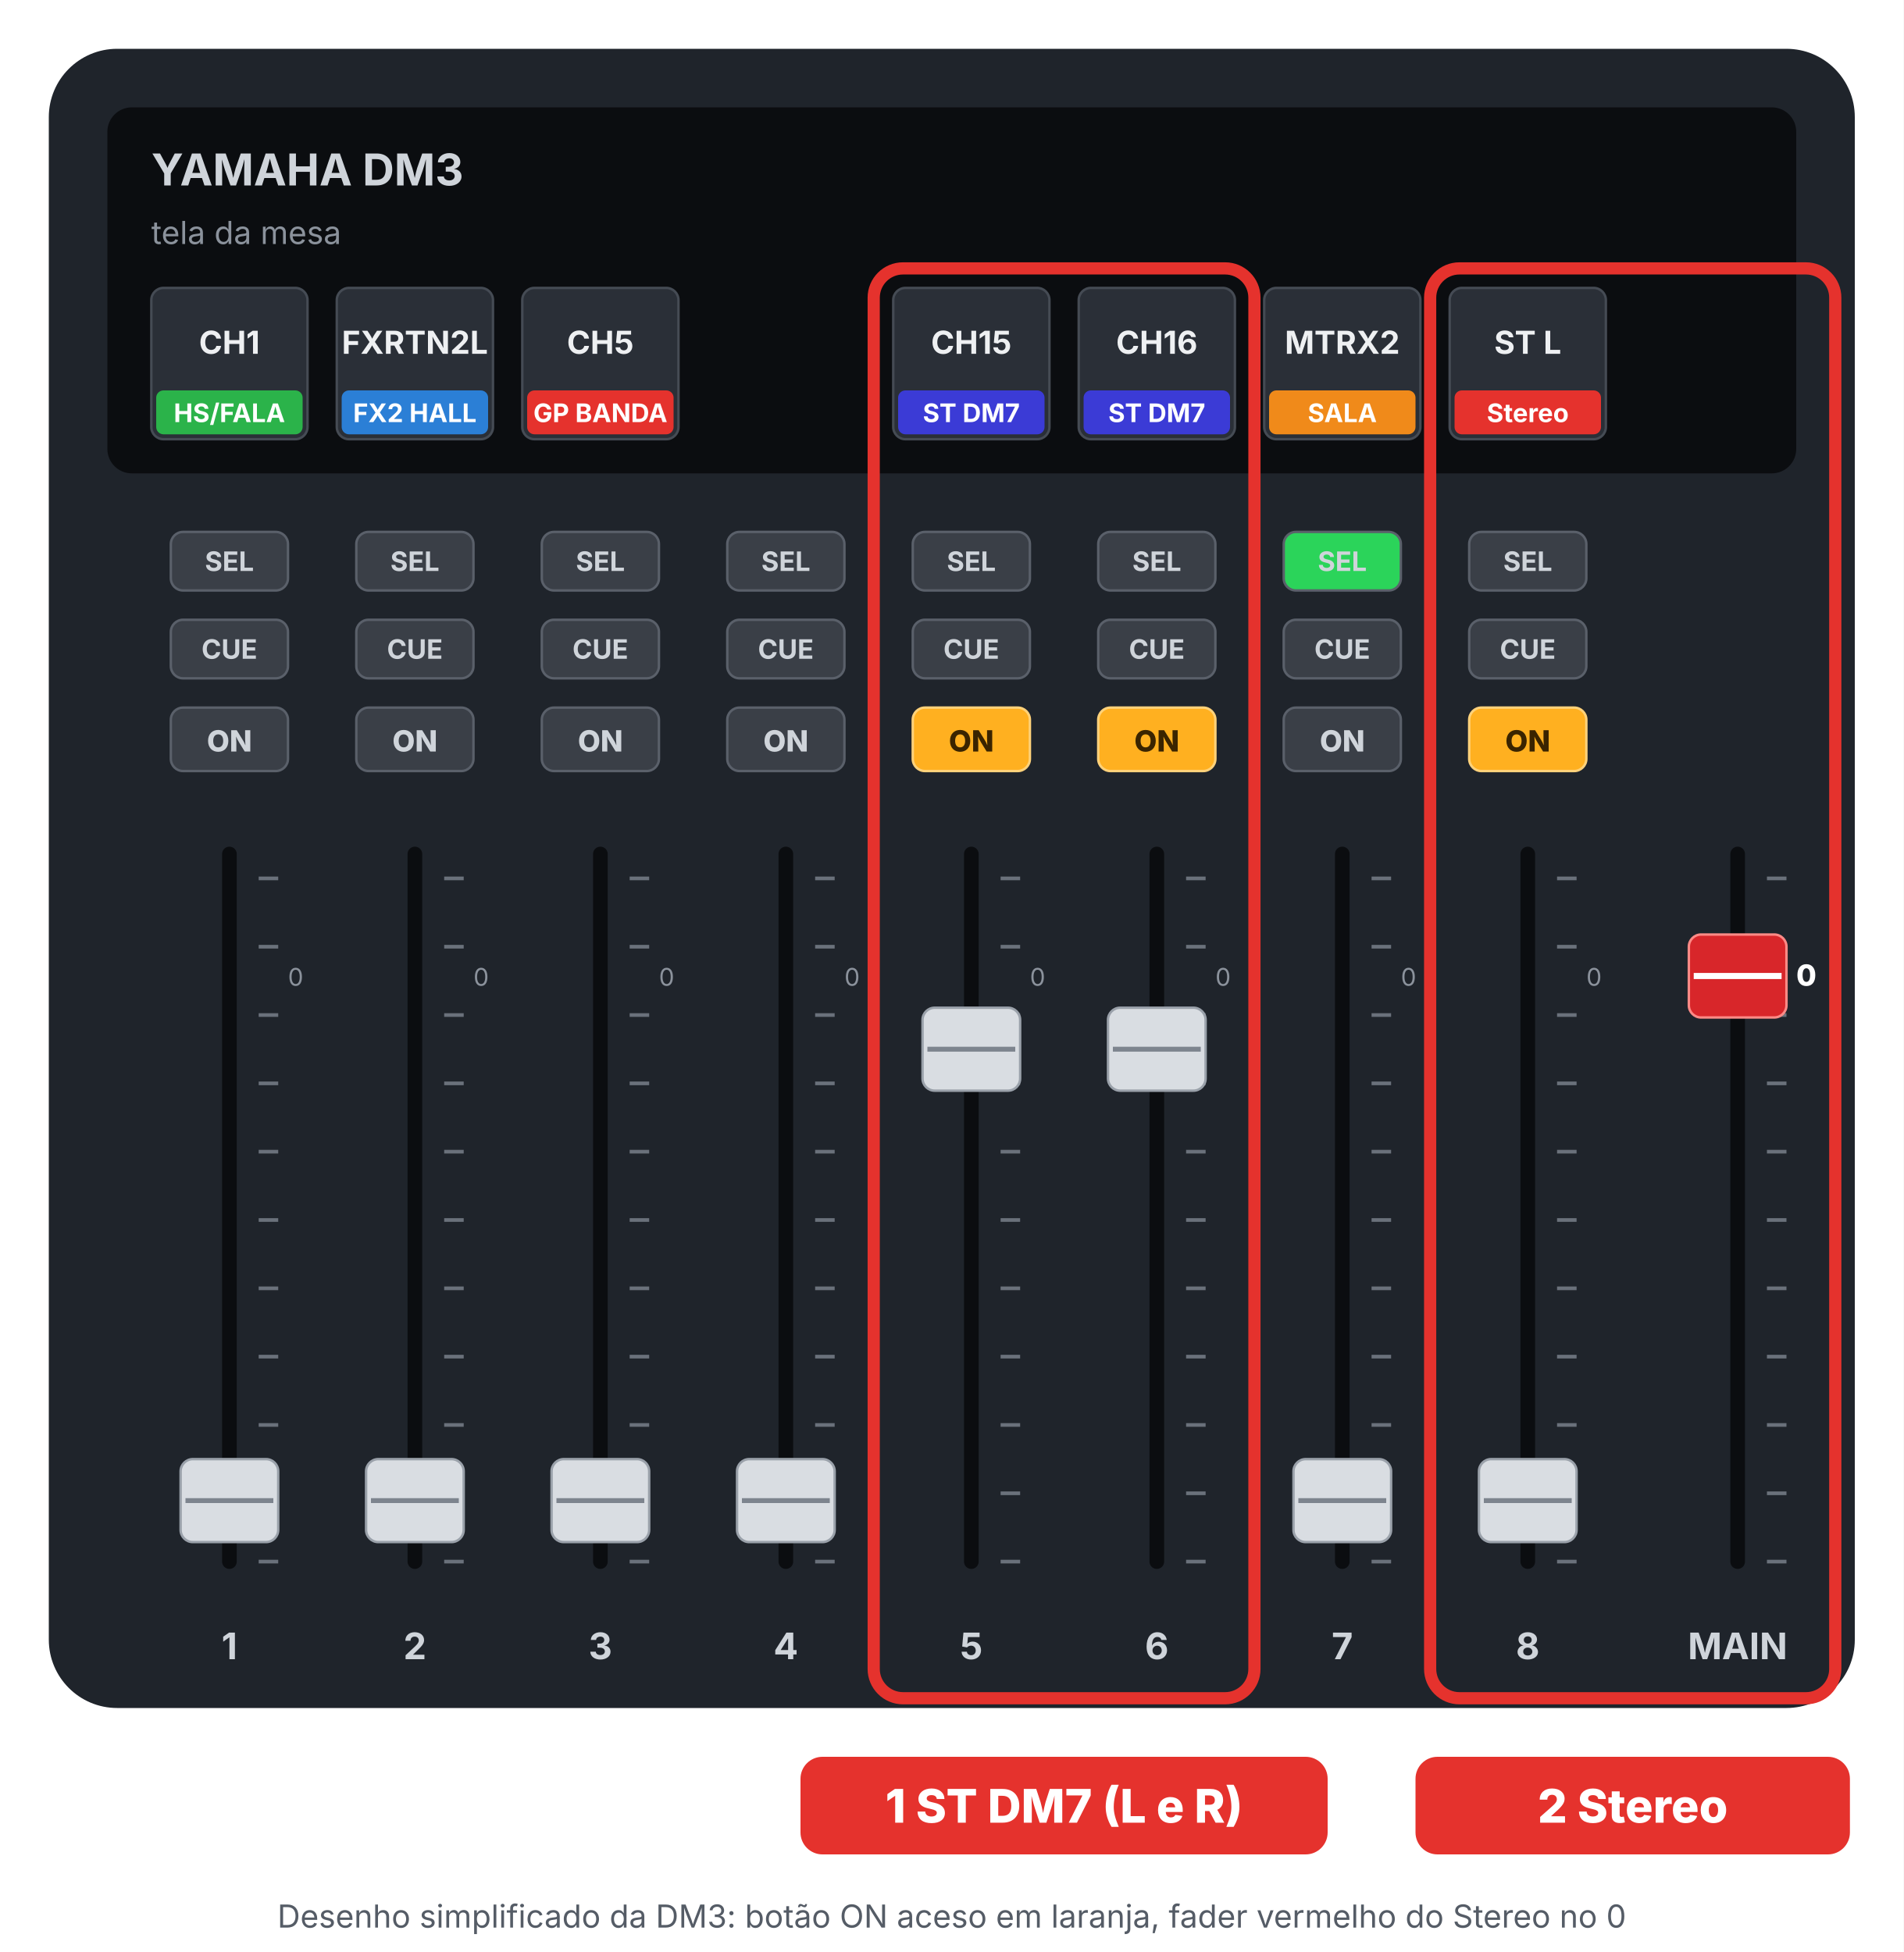
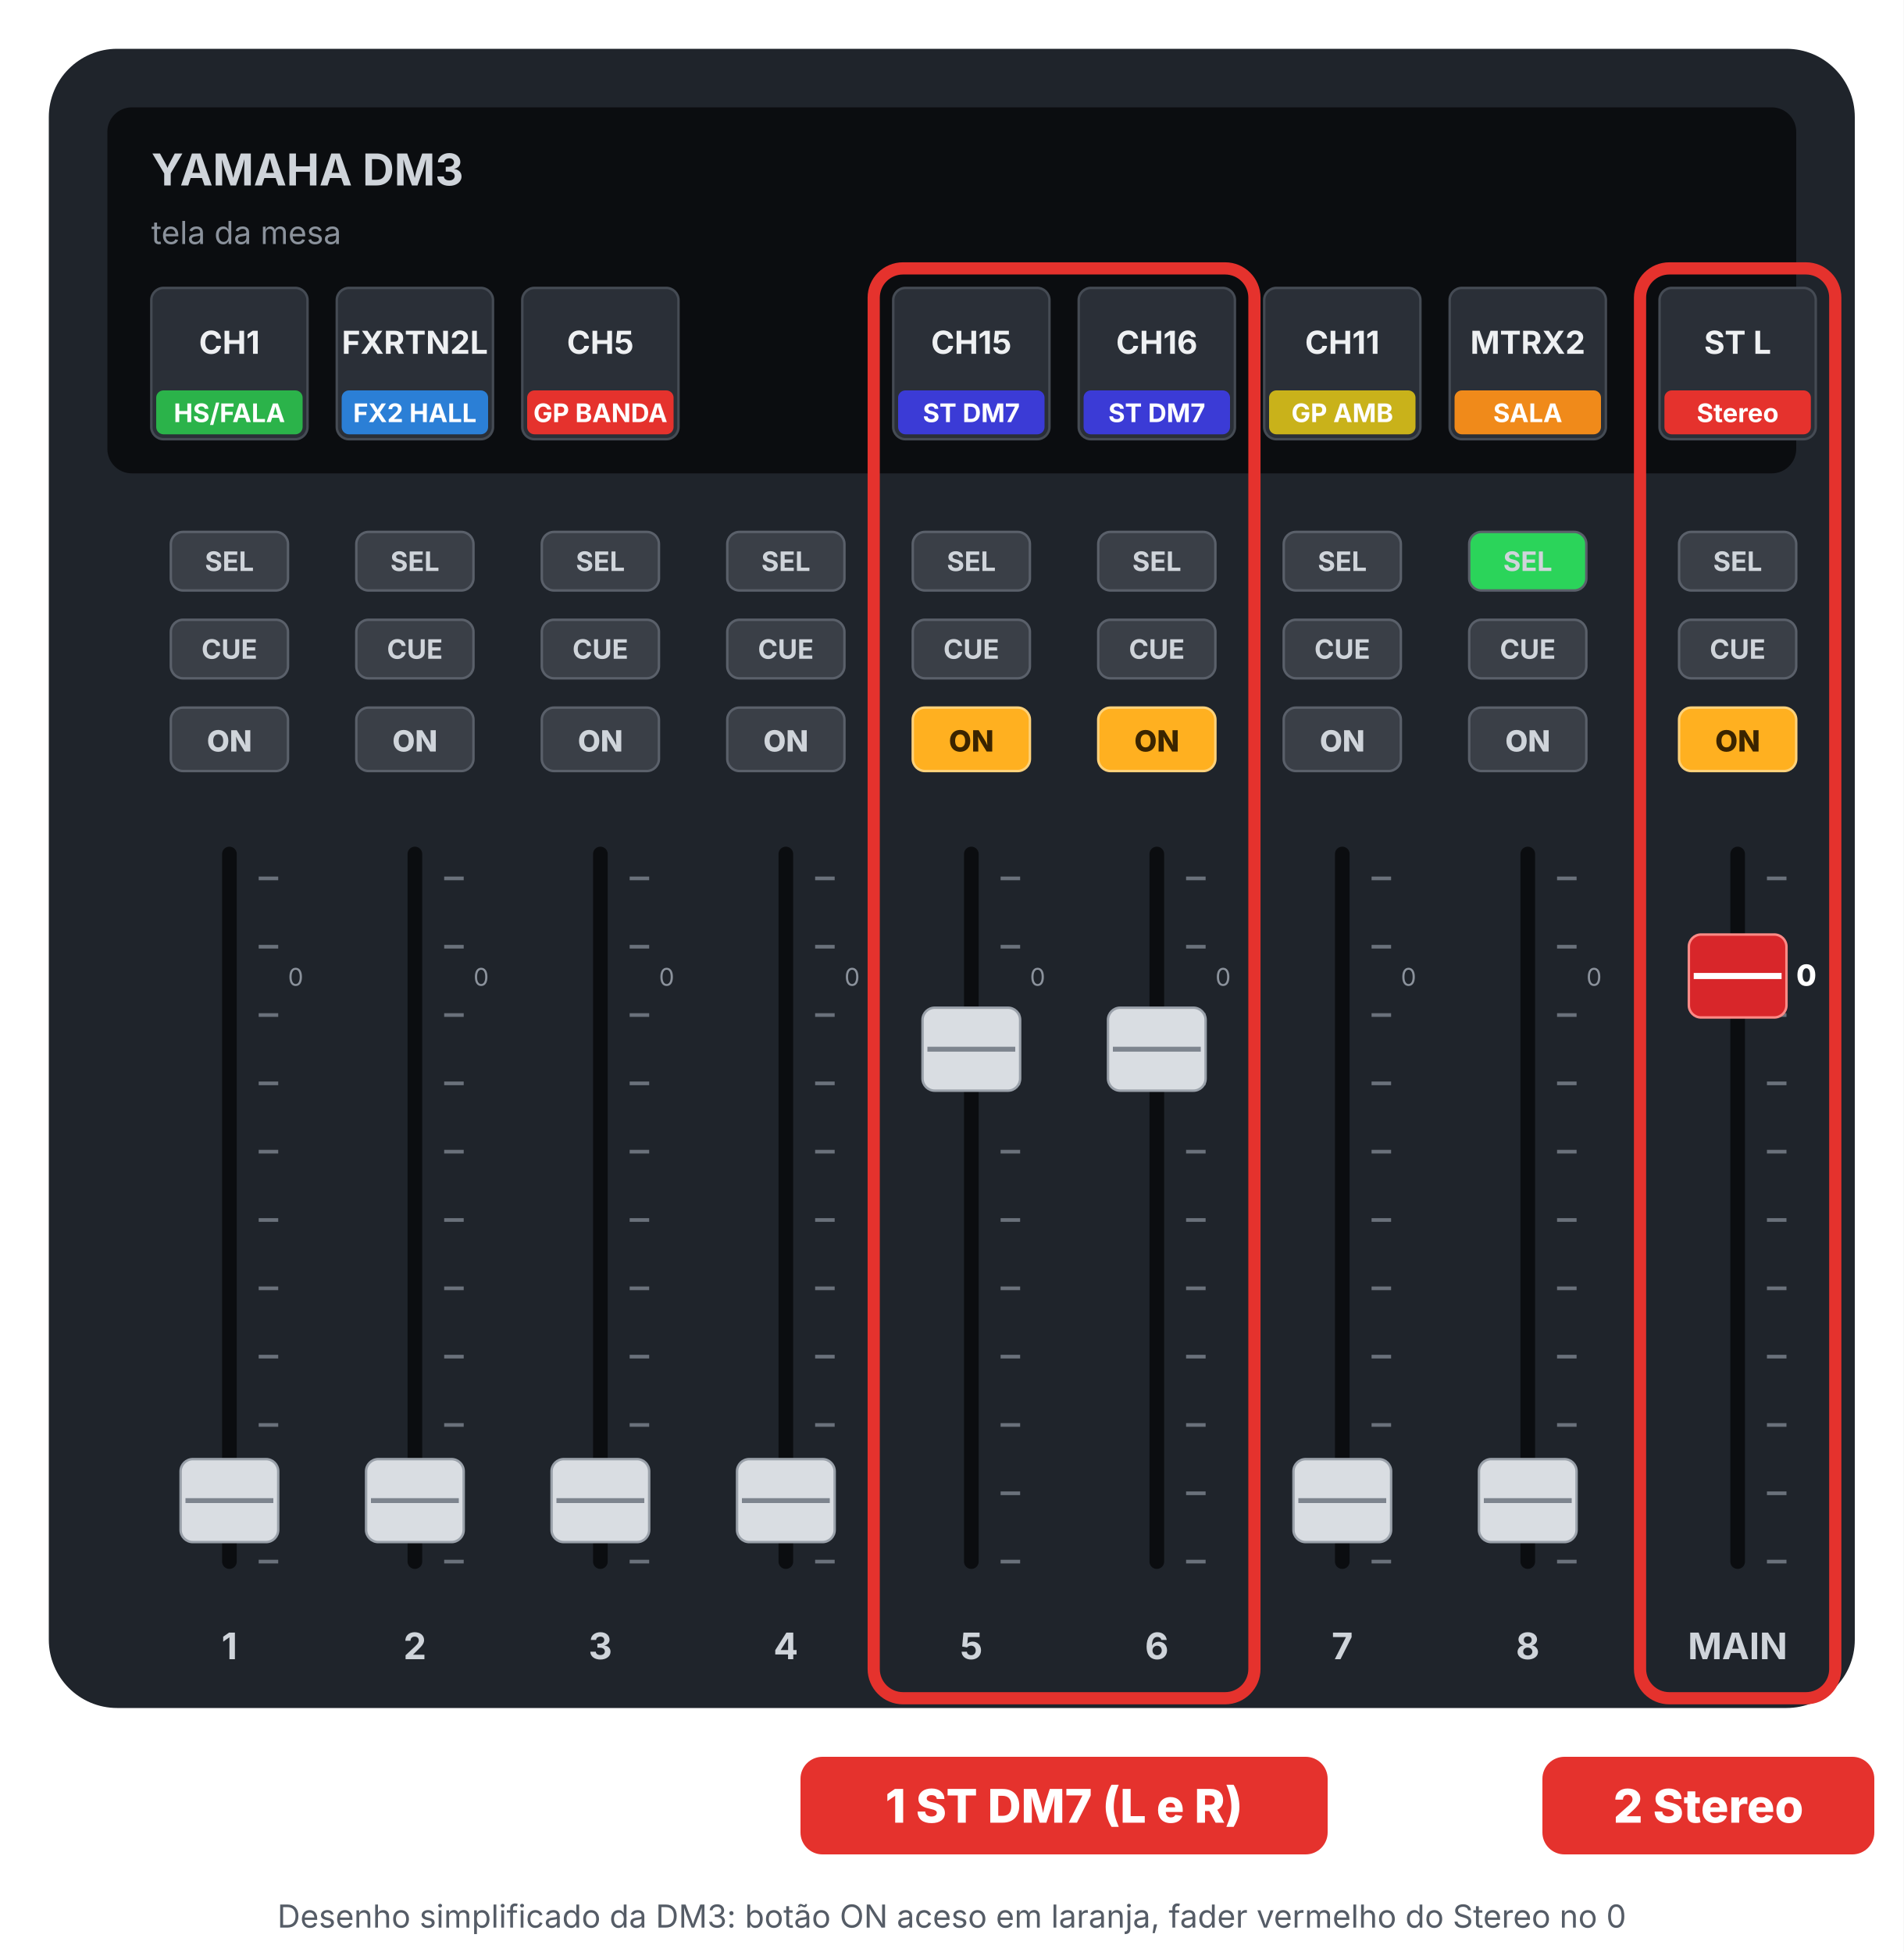
<svg xmlns="http://www.w3.org/2000/svg" viewBox="0 0 780 800" font-family="Inter,Arial,sans-serif">
  <rect x="0" y="0" width="780" height="800" fill="#ffffff" />
  <rect x="20" y="20" width="740" height="680" rx="28" fill="#1f242b" />
  <rect x="44" y="44" width="692" height="150" rx="10" fill="#0b0d10" />
  <text x="62" y="76" fill="#cfd4da" font-size="18" font-weight="700">YAMAHA DM3</text>
  <text x="62" y="100" fill="#8b929c" font-size="13">tela da mesa</text>
  <rect x="62" y="118" width="64" height="62" rx="5" fill="#2a2f37" stroke="#454b54" />
  <text x="94" y="145" text-anchor="middle" fill="#eef0f2" font-size="13" font-weight="700">CH1</text>
  <rect x="64" y="160" width="60" height="18" rx="3" fill="#2bb34a" />
  <text x="94" y="173" text-anchor="middle" fill="#fff" font-size="10.5" font-weight="700">HS/FALA</text>
  <rect x="70" y="218" width="48" height="24" rx="5" fill="#3a3f47" stroke="#5a606a" />
  <text x="94" y="234" text-anchor="middle" fill="#cfd4da" font-size="11" font-weight="700">SEL</text>
  <rect x="70" y="254" width="48" height="24" rx="5" fill="#3a3f47" stroke="#5a606a" />
  <text x="94" y="270" text-anchor="middle" fill="#cfd4da" font-size="11" font-weight="700">CUE</text>
  <rect x="70" y="290" width="48" height="26" rx="5" fill="#3a3f47" stroke="#5a606a" />
  <text x="94" y="308" text-anchor="middle" fill="#cfd4da" font-size="12" font-weight="800">ON</text>
  <line x1="94" y1="350" x2="94" y2="640" stroke="#0b0d10" stroke-width="6" stroke-linecap="round" />
  <line x1="106" y1="360" x2="114" y2="360" stroke="#6a717b" stroke-width="1.5" />
  <line x1="106" y1="388" x2="114" y2="388" stroke="#6a717b" stroke-width="1.5" />
  <line x1="106" y1="416" x2="114" y2="416" stroke="#6a717b" stroke-width="1.5" />
  <line x1="106" y1="444" x2="114" y2="444" stroke="#6a717b" stroke-width="1.5" />
  <line x1="106" y1="472" x2="114" y2="472" stroke="#6a717b" stroke-width="1.5" />
  <line x1="106" y1="500" x2="114" y2="500" stroke="#6a717b" stroke-width="1.5" />
  <line x1="106" y1="528" x2="114" y2="528" stroke="#6a717b" stroke-width="1.5" />
  <line x1="106" y1="556" x2="114" y2="556" stroke="#6a717b" stroke-width="1.5" />
  <line x1="106" y1="584" x2="114" y2="584" stroke="#6a717b" stroke-width="1.5" />
  <line x1="106" y1="612" x2="114" y2="612" stroke="#6a717b" stroke-width="1.5" />
  <line x1="106" y1="640" x2="114" y2="640" stroke="#6a717b" stroke-width="1.5" />
-   <text x="118" y="404" fill="#8b929c" font-size="10">0</text>
+   <text x="118" y="404" fill="#8b929c" font-size="10" font-weight="400">0</text>
  <rect x="74" y="598" width="40" height="34" rx="5" fill="#d9dde2" stroke="#9aa1aa" />
  <line x1="76" y1="615" x2="112" y2="615" stroke="#7d848e" stroke-width="2" />
  <text x="94" y="680" text-anchor="middle" fill="#cfd4da" font-size="15" font-weight="700">1</text>
  <rect x="138" y="118" width="64" height="62" rx="5" fill="#2a2f37" stroke="#454b54" />
  <text x="170" y="145" text-anchor="middle" fill="#eef0f2" font-size="13" font-weight="700">FXRTN2L</text>
  <rect x="140" y="160" width="60" height="18" rx="3" fill="#2b7fd6" />
  <text x="170" y="173" text-anchor="middle" fill="#fff" font-size="10.5" font-weight="700">FX2 HALL</text>
  <rect x="146" y="218" width="48" height="24" rx="5" fill="#3a3f47" stroke="#5a606a" />
  <text x="170" y="234" text-anchor="middle" fill="#cfd4da" font-size="11" font-weight="700">SEL</text>
  <rect x="146" y="254" width="48" height="24" rx="5" fill="#3a3f47" stroke="#5a606a" />
  <text x="170" y="270" text-anchor="middle" fill="#cfd4da" font-size="11" font-weight="700">CUE</text>
  <rect x="146" y="290" width="48" height="26" rx="5" fill="#3a3f47" stroke="#5a606a" />
  <text x="170" y="308" text-anchor="middle" fill="#cfd4da" font-size="12" font-weight="800">ON</text>
  <line x1="170" y1="350" x2="170" y2="640" stroke="#0b0d10" stroke-width="6" stroke-linecap="round" />
  <line x1="182" y1="360" x2="190" y2="360" stroke="#6a717b" stroke-width="1.5" />
  <line x1="182" y1="388" x2="190" y2="388" stroke="#6a717b" stroke-width="1.5" />
  <line x1="182" y1="416" x2="190" y2="416" stroke="#6a717b" stroke-width="1.5" />
  <line x1="182" y1="444" x2="190" y2="444" stroke="#6a717b" stroke-width="1.5" />
  <line x1="182" y1="472" x2="190" y2="472" stroke="#6a717b" stroke-width="1.5" />
  <line x1="182" y1="500" x2="190" y2="500" stroke="#6a717b" stroke-width="1.5" />
  <line x1="182" y1="528" x2="190" y2="528" stroke="#6a717b" stroke-width="1.5" />
  <line x1="182" y1="556" x2="190" y2="556" stroke="#6a717b" stroke-width="1.5" />
  <line x1="182" y1="584" x2="190" y2="584" stroke="#6a717b" stroke-width="1.5" />
  <line x1="182" y1="612" x2="190" y2="612" stroke="#6a717b" stroke-width="1.5" />
  <line x1="182" y1="640" x2="190" y2="640" stroke="#6a717b" stroke-width="1.5" />
-   <text x="194" y="404" fill="#8b929c" font-size="10">0</text>
+   <text x="194" y="404" fill="#8b929c" font-size="10" font-weight="400">0</text>
  <rect x="150" y="598" width="40" height="34" rx="5" fill="#d9dde2" stroke="#9aa1aa" />
  <line x1="152" y1="615" x2="188" y2="615" stroke="#7d848e" stroke-width="2" />
  <text x="170" y="680" text-anchor="middle" fill="#cfd4da" font-size="15" font-weight="700">2</text>
  <rect x="214" y="118" width="64" height="62" rx="5" fill="#2a2f37" stroke="#454b54" />
  <text x="246" y="145" text-anchor="middle" fill="#eef0f2" font-size="13" font-weight="700">CH5</text>
  <rect x="216" y="160" width="60" height="18" rx="3" fill="#e5322d" />
  <text x="246" y="173" text-anchor="middle" fill="#fff" font-size="10.5" font-weight="700">GP BANDA</text>
  <rect x="222" y="218" width="48" height="24" rx="5" fill="#3a3f47" stroke="#5a606a" />
  <text x="246" y="234" text-anchor="middle" fill="#cfd4da" font-size="11" font-weight="700">SEL</text>
  <rect x="222" y="254" width="48" height="24" rx="5" fill="#3a3f47" stroke="#5a606a" />
  <text x="246" y="270" text-anchor="middle" fill="#cfd4da" font-size="11" font-weight="700">CUE</text>
  <rect x="222" y="290" width="48" height="26" rx="5" fill="#3a3f47" stroke="#5a606a" />
  <text x="246" y="308" text-anchor="middle" fill="#cfd4da" font-size="12" font-weight="800">ON</text>
  <line x1="246" y1="350" x2="246" y2="640" stroke="#0b0d10" stroke-width="6" stroke-linecap="round" />
  <line x1="258" y1="360" x2="266" y2="360" stroke="#6a717b" stroke-width="1.5" />
  <line x1="258" y1="388" x2="266" y2="388" stroke="#6a717b" stroke-width="1.5" />
  <line x1="258" y1="416" x2="266" y2="416" stroke="#6a717b" stroke-width="1.5" />
  <line x1="258" y1="444" x2="266" y2="444" stroke="#6a717b" stroke-width="1.5" />
  <line x1="258" y1="472" x2="266" y2="472" stroke="#6a717b" stroke-width="1.5" />
  <line x1="258" y1="500" x2="266" y2="500" stroke="#6a717b" stroke-width="1.5" />
  <line x1="258" y1="528" x2="266" y2="528" stroke="#6a717b" stroke-width="1.5" />
  <line x1="258" y1="556" x2="266" y2="556" stroke="#6a717b" stroke-width="1.5" />
  <line x1="258" y1="584" x2="266" y2="584" stroke="#6a717b" stroke-width="1.5" />
  <line x1="258" y1="612" x2="266" y2="612" stroke="#6a717b" stroke-width="1.5" />
  <line x1="258" y1="640" x2="266" y2="640" stroke="#6a717b" stroke-width="1.5" />
-   <text x="270" y="404" fill="#8b929c" font-size="10">0</text>
+   <text x="270" y="404" fill="#8b929c" font-size="10" font-weight="400">0</text>
  <rect x="226" y="598" width="40" height="34" rx="5" fill="#d9dde2" stroke="#9aa1aa" />
  <line x1="228" y1="615" x2="264" y2="615" stroke="#7d848e" stroke-width="2" />
  <text x="246" y="680" text-anchor="middle" fill="#cfd4da" font-size="15" font-weight="700">3</text>
  <rect x="298" y="218" width="48" height="24" rx="5" fill="#3a3f47" stroke="#5a606a" />
  <text x="322" y="234" text-anchor="middle" fill="#cfd4da" font-size="11" font-weight="700">SEL</text>
  <rect x="298" y="254" width="48" height="24" rx="5" fill="#3a3f47" stroke="#5a606a" />
  <text x="322" y="270" text-anchor="middle" fill="#cfd4da" font-size="11" font-weight="700">CUE</text>
  <rect x="298" y="290" width="48" height="26" rx="5" fill="#3a3f47" stroke="#5a606a" />
  <text x="322" y="308" text-anchor="middle" fill="#cfd4da" font-size="12" font-weight="800">ON</text>
  <line x1="322" y1="350" x2="322" y2="640" stroke="#0b0d10" stroke-width="6" stroke-linecap="round" />
  <line x1="334" y1="360" x2="342" y2="360" stroke="#6a717b" stroke-width="1.5" />
  <line x1="334" y1="388" x2="342" y2="388" stroke="#6a717b" stroke-width="1.5" />
  <line x1="334" y1="416" x2="342" y2="416" stroke="#6a717b" stroke-width="1.5" />
  <line x1="334" y1="444" x2="342" y2="444" stroke="#6a717b" stroke-width="1.5" />
  <line x1="334" y1="472" x2="342" y2="472" stroke="#6a717b" stroke-width="1.5" />
  <line x1="334" y1="500" x2="342" y2="500" stroke="#6a717b" stroke-width="1.5" />
  <line x1="334" y1="528" x2="342" y2="528" stroke="#6a717b" stroke-width="1.5" />
  <line x1="334" y1="556" x2="342" y2="556" stroke="#6a717b" stroke-width="1.5" />
  <line x1="334" y1="584" x2="342" y2="584" stroke="#6a717b" stroke-width="1.5" />
  <line x1="334" y1="612" x2="342" y2="612" stroke="#6a717b" stroke-width="1.5" />
  <line x1="334" y1="640" x2="342" y2="640" stroke="#6a717b" stroke-width="1.5" />
-   <text x="346" y="404" fill="#8b929c" font-size="10">0</text>
+   <text x="346" y="404" fill="#8b929c" font-size="10" font-weight="400">0</text>
  <rect x="302" y="598" width="40" height="34" rx="5" fill="#d9dde2" stroke="#9aa1aa" />
  <line x1="304" y1="615" x2="340" y2="615" stroke="#7d848e" stroke-width="2" />
  <text x="322" y="680" text-anchor="middle" fill="#cfd4da" font-size="15" font-weight="700">4</text>
  <rect x="366" y="118" width="64" height="62" rx="5" fill="#2a2f37" stroke="#454b54" />
  <text x="398" y="145" text-anchor="middle" fill="#eef0f2" font-size="13" font-weight="700">CH15</text>
  <rect x="368" y="160" width="60" height="18" rx="3" fill="#3b3bd6" />
  <text x="398" y="173" text-anchor="middle" fill="#fff" font-size="10.5" font-weight="700">ST DM7</text>
  <rect x="374" y="218" width="48" height="24" rx="5" fill="#3a3f47" stroke="#5a606a" />
  <text x="398" y="234" text-anchor="middle" fill="#cfd4da" font-size="11" font-weight="700">SEL</text>
  <rect x="374" y="254" width="48" height="24" rx="5" fill="#3a3f47" stroke="#5a606a" />
  <text x="398" y="270" text-anchor="middle" fill="#cfd4da" font-size="11" font-weight="700">CUE</text>
  <rect x="374" y="290" width="48" height="26" rx="5" fill="#ffb020" stroke="#ffd27a" />
  <text x="398" y="308" text-anchor="middle" fill="#3a2400" font-size="12" font-weight="800">ON</text>
  <line x1="398" y1="350" x2="398" y2="640" stroke="#0b0d10" stroke-width="6" stroke-linecap="round" />
  <line x1="410" y1="360" x2="418" y2="360" stroke="#6a717b" stroke-width="1.5" />
  <line x1="410" y1="388" x2="418" y2="388" stroke="#6a717b" stroke-width="1.5" />
  <line x1="410" y1="416" x2="418" y2="416" stroke="#6a717b" stroke-width="1.5" />
  <line x1="410" y1="444" x2="418" y2="444" stroke="#6a717b" stroke-width="1.5" />
  <line x1="410" y1="472" x2="418" y2="472" stroke="#6a717b" stroke-width="1.5" />
  <line x1="410" y1="500" x2="418" y2="500" stroke="#6a717b" stroke-width="1.5" />
  <line x1="410" y1="528" x2="418" y2="528" stroke="#6a717b" stroke-width="1.5" />
  <line x1="410" y1="556" x2="418" y2="556" stroke="#6a717b" stroke-width="1.5" />
  <line x1="410" y1="584" x2="418" y2="584" stroke="#6a717b" stroke-width="1.5" />
  <line x1="410" y1="612" x2="418" y2="612" stroke="#6a717b" stroke-width="1.5" />
  <line x1="410" y1="640" x2="418" y2="640" stroke="#6a717b" stroke-width="1.5" />
-   <text x="422" y="404" fill="#8b929c" font-size="10">0</text>
+   <text x="422" y="404" fill="#8b929c" font-size="10" font-weight="400">0</text>
  <rect x="378" y="413" width="40" height="34" rx="5" fill="#d9dde2" stroke="#9aa1aa" />
  <line x1="380" y1="430" x2="416" y2="430" stroke="#7d848e" stroke-width="2" />
  <text x="398" y="680" text-anchor="middle" fill="#cfd4da" font-size="15" font-weight="700">5</text>
  <rect x="442" y="118" width="64" height="62" rx="5" fill="#2a2f37" stroke="#454b54" />
  <text x="474" y="145" text-anchor="middle" fill="#eef0f2" font-size="13" font-weight="700">CH16</text>
  <rect x="444" y="160" width="60" height="18" rx="3" fill="#3b3bd6" />
  <text x="474" y="173" text-anchor="middle" fill="#fff" font-size="10.5" font-weight="700">ST DM7</text>
  <rect x="450" y="218" width="48" height="24" rx="5" fill="#3a3f47" stroke="#5a606a" />
  <text x="474" y="234" text-anchor="middle" fill="#cfd4da" font-size="11" font-weight="700">SEL</text>
  <rect x="450" y="254" width="48" height="24" rx="5" fill="#3a3f47" stroke="#5a606a" />
  <text x="474" y="270" text-anchor="middle" fill="#cfd4da" font-size="11" font-weight="700">CUE</text>
  <rect x="450" y="290" width="48" height="26" rx="5" fill="#ffb020" stroke="#ffd27a" />
  <text x="474" y="308" text-anchor="middle" fill="#3a2400" font-size="12" font-weight="800">ON</text>
  <line x1="474" y1="350" x2="474" y2="640" stroke="#0b0d10" stroke-width="6" stroke-linecap="round" />
  <line x1="486" y1="360" x2="494" y2="360" stroke="#6a717b" stroke-width="1.5" />
  <line x1="486" y1="388" x2="494" y2="388" stroke="#6a717b" stroke-width="1.5" />
  <line x1="486" y1="416" x2="494" y2="416" stroke="#6a717b" stroke-width="1.5" />
  <line x1="486" y1="444" x2="494" y2="444" stroke="#6a717b" stroke-width="1.5" />
  <line x1="486" y1="472" x2="494" y2="472" stroke="#6a717b" stroke-width="1.5" />
  <line x1="486" y1="500" x2="494" y2="500" stroke="#6a717b" stroke-width="1.5" />
  <line x1="486" y1="528" x2="494" y2="528" stroke="#6a717b" stroke-width="1.5" />
  <line x1="486" y1="556" x2="494" y2="556" stroke="#6a717b" stroke-width="1.5" />
  <line x1="486" y1="584" x2="494" y2="584" stroke="#6a717b" stroke-width="1.5" />
  <line x1="486" y1="612" x2="494" y2="612" stroke="#6a717b" stroke-width="1.5" />
  <line x1="486" y1="640" x2="494" y2="640" stroke="#6a717b" stroke-width="1.5" />
-   <text x="498" y="404" fill="#8b929c" font-size="10">0</text>
+   <text x="498" y="404" fill="#8b929c" font-size="10" font-weight="400">0</text>
  <rect x="454" y="413" width="40" height="34" rx="5" fill="#d9dde2" stroke="#9aa1aa" />
  <line x1="456" y1="430" x2="492" y2="430" stroke="#7d848e" stroke-width="2" />
  <text x="474" y="680" text-anchor="middle" fill="#cfd4da" font-size="15" font-weight="700">6</text>
  <rect x="518" y="118" width="64" height="62" rx="5" fill="#2a2f37" stroke="#454b54" />
-   <text x="550" y="145" text-anchor="middle" fill="#eef0f2" font-size="13" font-weight="700">MTRX2</text>
-   <rect x="520" y="160" width="60" height="18" rx="3" fill="#f08a1a" />
-   <text x="550" y="173" text-anchor="middle" fill="#fff" font-size="10.5" font-weight="700">SALA</text>
-   <rect x="526" y="218" width="48" height="24" rx="5" fill="#2bd45a" stroke="#5a606a" />
+   <text x="550" y="145" text-anchor="middle" fill="#eef0f2" font-size="13" font-weight="700">CH11</text>
+   <rect x="520" y="160" width="60" height="18" rx="3" fill="#c9b21a" />
+   <text x="550" y="173" text-anchor="middle" fill="#fff" font-size="10.5" font-weight="700">GP AMB</text>
+   <rect x="526" y="218" width="48" height="24" rx="5" fill="#3a3f47" stroke="#5a606a" />
  <text x="550" y="234" text-anchor="middle" fill="#cfd4da" font-size="11" font-weight="700">SEL</text>
  <rect x="526" y="254" width="48" height="24" rx="5" fill="#3a3f47" stroke="#5a606a" />
  <text x="550" y="270" text-anchor="middle" fill="#cfd4da" font-size="11" font-weight="700">CUE</text>
  <rect x="526" y="290" width="48" height="26" rx="5" fill="#3a3f47" stroke="#5a606a" />
  <text x="550" y="308" text-anchor="middle" fill="#cfd4da" font-size="12" font-weight="800">ON</text>
  <line x1="550" y1="350" x2="550" y2="640" stroke="#0b0d10" stroke-width="6" stroke-linecap="round" />
  <line x1="562" y1="360" x2="570" y2="360" stroke="#6a717b" stroke-width="1.5" />
  <line x1="562" y1="388" x2="570" y2="388" stroke="#6a717b" stroke-width="1.5" />
  <line x1="562" y1="416" x2="570" y2="416" stroke="#6a717b" stroke-width="1.5" />
  <line x1="562" y1="444" x2="570" y2="444" stroke="#6a717b" stroke-width="1.5" />
  <line x1="562" y1="472" x2="570" y2="472" stroke="#6a717b" stroke-width="1.5" />
  <line x1="562" y1="500" x2="570" y2="500" stroke="#6a717b" stroke-width="1.5" />
  <line x1="562" y1="528" x2="570" y2="528" stroke="#6a717b" stroke-width="1.5" />
  <line x1="562" y1="556" x2="570" y2="556" stroke="#6a717b" stroke-width="1.5" />
  <line x1="562" y1="584" x2="570" y2="584" stroke="#6a717b" stroke-width="1.5" />
  <line x1="562" y1="612" x2="570" y2="612" stroke="#6a717b" stroke-width="1.5" />
  <line x1="562" y1="640" x2="570" y2="640" stroke="#6a717b" stroke-width="1.5" />
-   <text x="574" y="404" fill="#8b929c" font-size="10">0</text>
+   <text x="574" y="404" fill="#8b929c" font-size="10" font-weight="400">0</text>
  <rect x="530" y="598" width="40" height="34" rx="5" fill="#d9dde2" stroke="#9aa1aa" />
  <line x1="532" y1="615" x2="568" y2="615" stroke="#7d848e" stroke-width="2" />
  <text x="550" y="680" text-anchor="middle" fill="#cfd4da" font-size="15" font-weight="700">7</text>
  <rect x="594" y="118" width="64" height="62" rx="5" fill="#2a2f37" stroke="#454b54" />
-   <text x="626" y="145" text-anchor="middle" fill="#eef0f2" font-size="13" font-weight="700">ST L</text>
-   <rect x="596" y="160" width="60" height="18" rx="3" fill="#e5322d" />
-   <text x="626" y="173" text-anchor="middle" fill="#fff" font-size="10.5" font-weight="700">Stereo</text>
-   <rect x="602" y="218" width="48" height="24" rx="5" fill="#3a3f47" stroke="#5a606a" />
+   <text x="626" y="145" text-anchor="middle" fill="#eef0f2" font-size="13" font-weight="700">MTRX2</text>
+   <rect x="596" y="160" width="60" height="18" rx="3" fill="#f08a1a" />
+   <text x="626" y="173" text-anchor="middle" fill="#fff" font-size="10.5" font-weight="700">SALA</text>
+   <rect x="602" y="218" width="48" height="24" rx="5" fill="#2bd45a" stroke="#5a606a" />
  <text x="626" y="234" text-anchor="middle" fill="#cfd4da" font-size="11" font-weight="700">SEL</text>
  <rect x="602" y="254" width="48" height="24" rx="5" fill="#3a3f47" stroke="#5a606a" />
  <text x="626" y="270" text-anchor="middle" fill="#cfd4da" font-size="11" font-weight="700">CUE</text>
-   <rect x="602" y="290" width="48" height="26" rx="5" fill="#ffb020" stroke="#ffd27a" />
-   <text x="626" y="308" text-anchor="middle" fill="#3a2400" font-size="12" font-weight="800">ON</text>
+   <rect x="602" y="290" width="48" height="26" rx="5" fill="#3a3f47" stroke="#5a606a" />
+   <text x="626" y="308" text-anchor="middle" fill="#cfd4da" font-size="12" font-weight="800">ON</text>
  <line x1="626" y1="350" x2="626" y2="640" stroke="#0b0d10" stroke-width="6" stroke-linecap="round" />
  <line x1="638" y1="360" x2="646" y2="360" stroke="#6a717b" stroke-width="1.5" />
  <line x1="638" y1="388" x2="646" y2="388" stroke="#6a717b" stroke-width="1.5" />
  <line x1="638" y1="416" x2="646" y2="416" stroke="#6a717b" stroke-width="1.5" />
  <line x1="638" y1="444" x2="646" y2="444" stroke="#6a717b" stroke-width="1.5" />
  <line x1="638" y1="472" x2="646" y2="472" stroke="#6a717b" stroke-width="1.5" />
  <line x1="638" y1="500" x2="646" y2="500" stroke="#6a717b" stroke-width="1.5" />
  <line x1="638" y1="528" x2="646" y2="528" stroke="#6a717b" stroke-width="1.5" />
  <line x1="638" y1="556" x2="646" y2="556" stroke="#6a717b" stroke-width="1.5" />
  <line x1="638" y1="584" x2="646" y2="584" stroke="#6a717b" stroke-width="1.5" />
  <line x1="638" y1="612" x2="646" y2="612" stroke="#6a717b" stroke-width="1.5" />
  <line x1="638" y1="640" x2="646" y2="640" stroke="#6a717b" stroke-width="1.5" />
-   <text x="650" y="404" fill="#8b929c" font-size="10">0</text>
+   <text x="650" y="404" fill="#8b929c" font-size="10" font-weight="400">0</text>
  <rect x="606" y="598" width="40" height="34" rx="5" fill="#d9dde2" stroke="#9aa1aa" />
  <line x1="608" y1="615" x2="644" y2="615" stroke="#7d848e" stroke-width="2" />
  <text x="626" y="680" text-anchor="middle" fill="#cfd4da" font-size="15" font-weight="700">8</text>
+   <rect x="680" y="118" width="64" height="62" rx="5" fill="#2a2f37" stroke="#454b54" />
+   <text x="712" y="145" text-anchor="middle" fill="#eef0f2" font-size="13" font-weight="700">ST L</text>
+   <rect x="682" y="160" width="60" height="18" rx="3" fill="#e5322d" />
+   <text x="712" y="173" text-anchor="middle" fill="#fff" font-size="10.5" font-weight="700">Stereo</text>
+   <rect x="688" y="218" width="48" height="24" rx="5" fill="#3a3f47" stroke="#5a606a" />
+   <text x="712" y="234" text-anchor="middle" fill="#cfd4da" font-size="11" font-weight="700">SEL</text>
+   <rect x="688" y="254" width="48" height="24" rx="5" fill="#3a3f47" stroke="#5a606a" />
+   <text x="712" y="270" text-anchor="middle" fill="#cfd4da" font-size="11" font-weight="700">CUE</text>
+   <rect x="688" y="290" width="48" height="26" rx="5" fill="#ffb020" stroke="#ffd27a" />
+   <text x="712" y="308" text-anchor="middle" fill="#3a2400" font-size="12" font-weight="800">ON</text>
  <line x1="712" y1="350" x2="712" y2="640" stroke="#0b0d10" stroke-width="6" stroke-linecap="round" />
  <line x1="724" y1="360" x2="732" y2="360" stroke="#6a717b" stroke-width="1.5" />
  <line x1="724" y1="388" x2="732" y2="388" stroke="#6a717b" stroke-width="1.5" />
  <line x1="724" y1="416" x2="732" y2="416" stroke="#6a717b" stroke-width="1.5" />
  <line x1="724" y1="444" x2="732" y2="444" stroke="#6a717b" stroke-width="1.5" />
  <line x1="724" y1="472" x2="732" y2="472" stroke="#6a717b" stroke-width="1.5" />
  <line x1="724" y1="500" x2="732" y2="500" stroke="#6a717b" stroke-width="1.5" />
  <line x1="724" y1="528" x2="732" y2="528" stroke="#6a717b" stroke-width="1.5" />
  <line x1="724" y1="556" x2="732" y2="556" stroke="#6a717b" stroke-width="1.5" />
  <line x1="724" y1="584" x2="732" y2="584" stroke="#6a717b" stroke-width="1.5" />
  <line x1="724" y1="612" x2="732" y2="612" stroke="#6a717b" stroke-width="1.5" />
  <line x1="724" y1="640" x2="732" y2="640" stroke="#6a717b" stroke-width="1.5" />
  <text x="736" y="404" fill="#ffffff" font-size="12" font-weight="800">0</text>
  <rect x="692" y="383" width="40" height="34" rx="5" fill="#d8262a" stroke="#ff8a86" />
-   <line x1="694" y1="400" x2="730" y2="400" stroke="#ffffff" stroke-width="2.5" />
+   <line x1="694" y1="400" x2="730" y2="400" stroke="#fff" stroke-width="2.5" />
  <text x="712" y="680" text-anchor="middle" fill="#cfd4da" font-size="15" font-weight="700">MAIN</text>
  <rect x="358" y="110" width="156" height="586" rx="12" fill="none" stroke="#e5322d" stroke-width="5" />
-   <rect x="586" y="110" width="166" height="586" rx="12" fill="none" stroke="#e5322d" stroke-width="5" />
+   <rect x="672" y="110" width="80" height="586" rx="12" fill="none" stroke="#e5322d" stroke-width="5" />
  <rect x="328" y="720" width="216" height="40" rx="9" fill="#e5322d" />
  <text x="436.0" y="747" text-anchor="middle" fill="#fff" font-size="19" font-weight="800">1  ST DM7 (L e R)</text>
-   <rect x="580" y="720" width="178" height="40" rx="9" fill="#e5322d" />
-   <text x="669.0" y="747" text-anchor="middle" fill="#fff" font-size="19" font-weight="800">2  Stereo</text>
+   <rect x="632" y="720" width="136" height="40" rx="9" fill="#e5322d" />
+   <text x="700.0" y="747" text-anchor="middle" fill="#fff" font-size="19" font-weight="800">2  Stereo</text>
  <text x="390" y="790" text-anchor="middle" fill="#555c66" font-size="13">Desenho simplificado da DM3: botão ON aceso em laranja, fader vermelho do Stereo no 0</text>
</svg>
